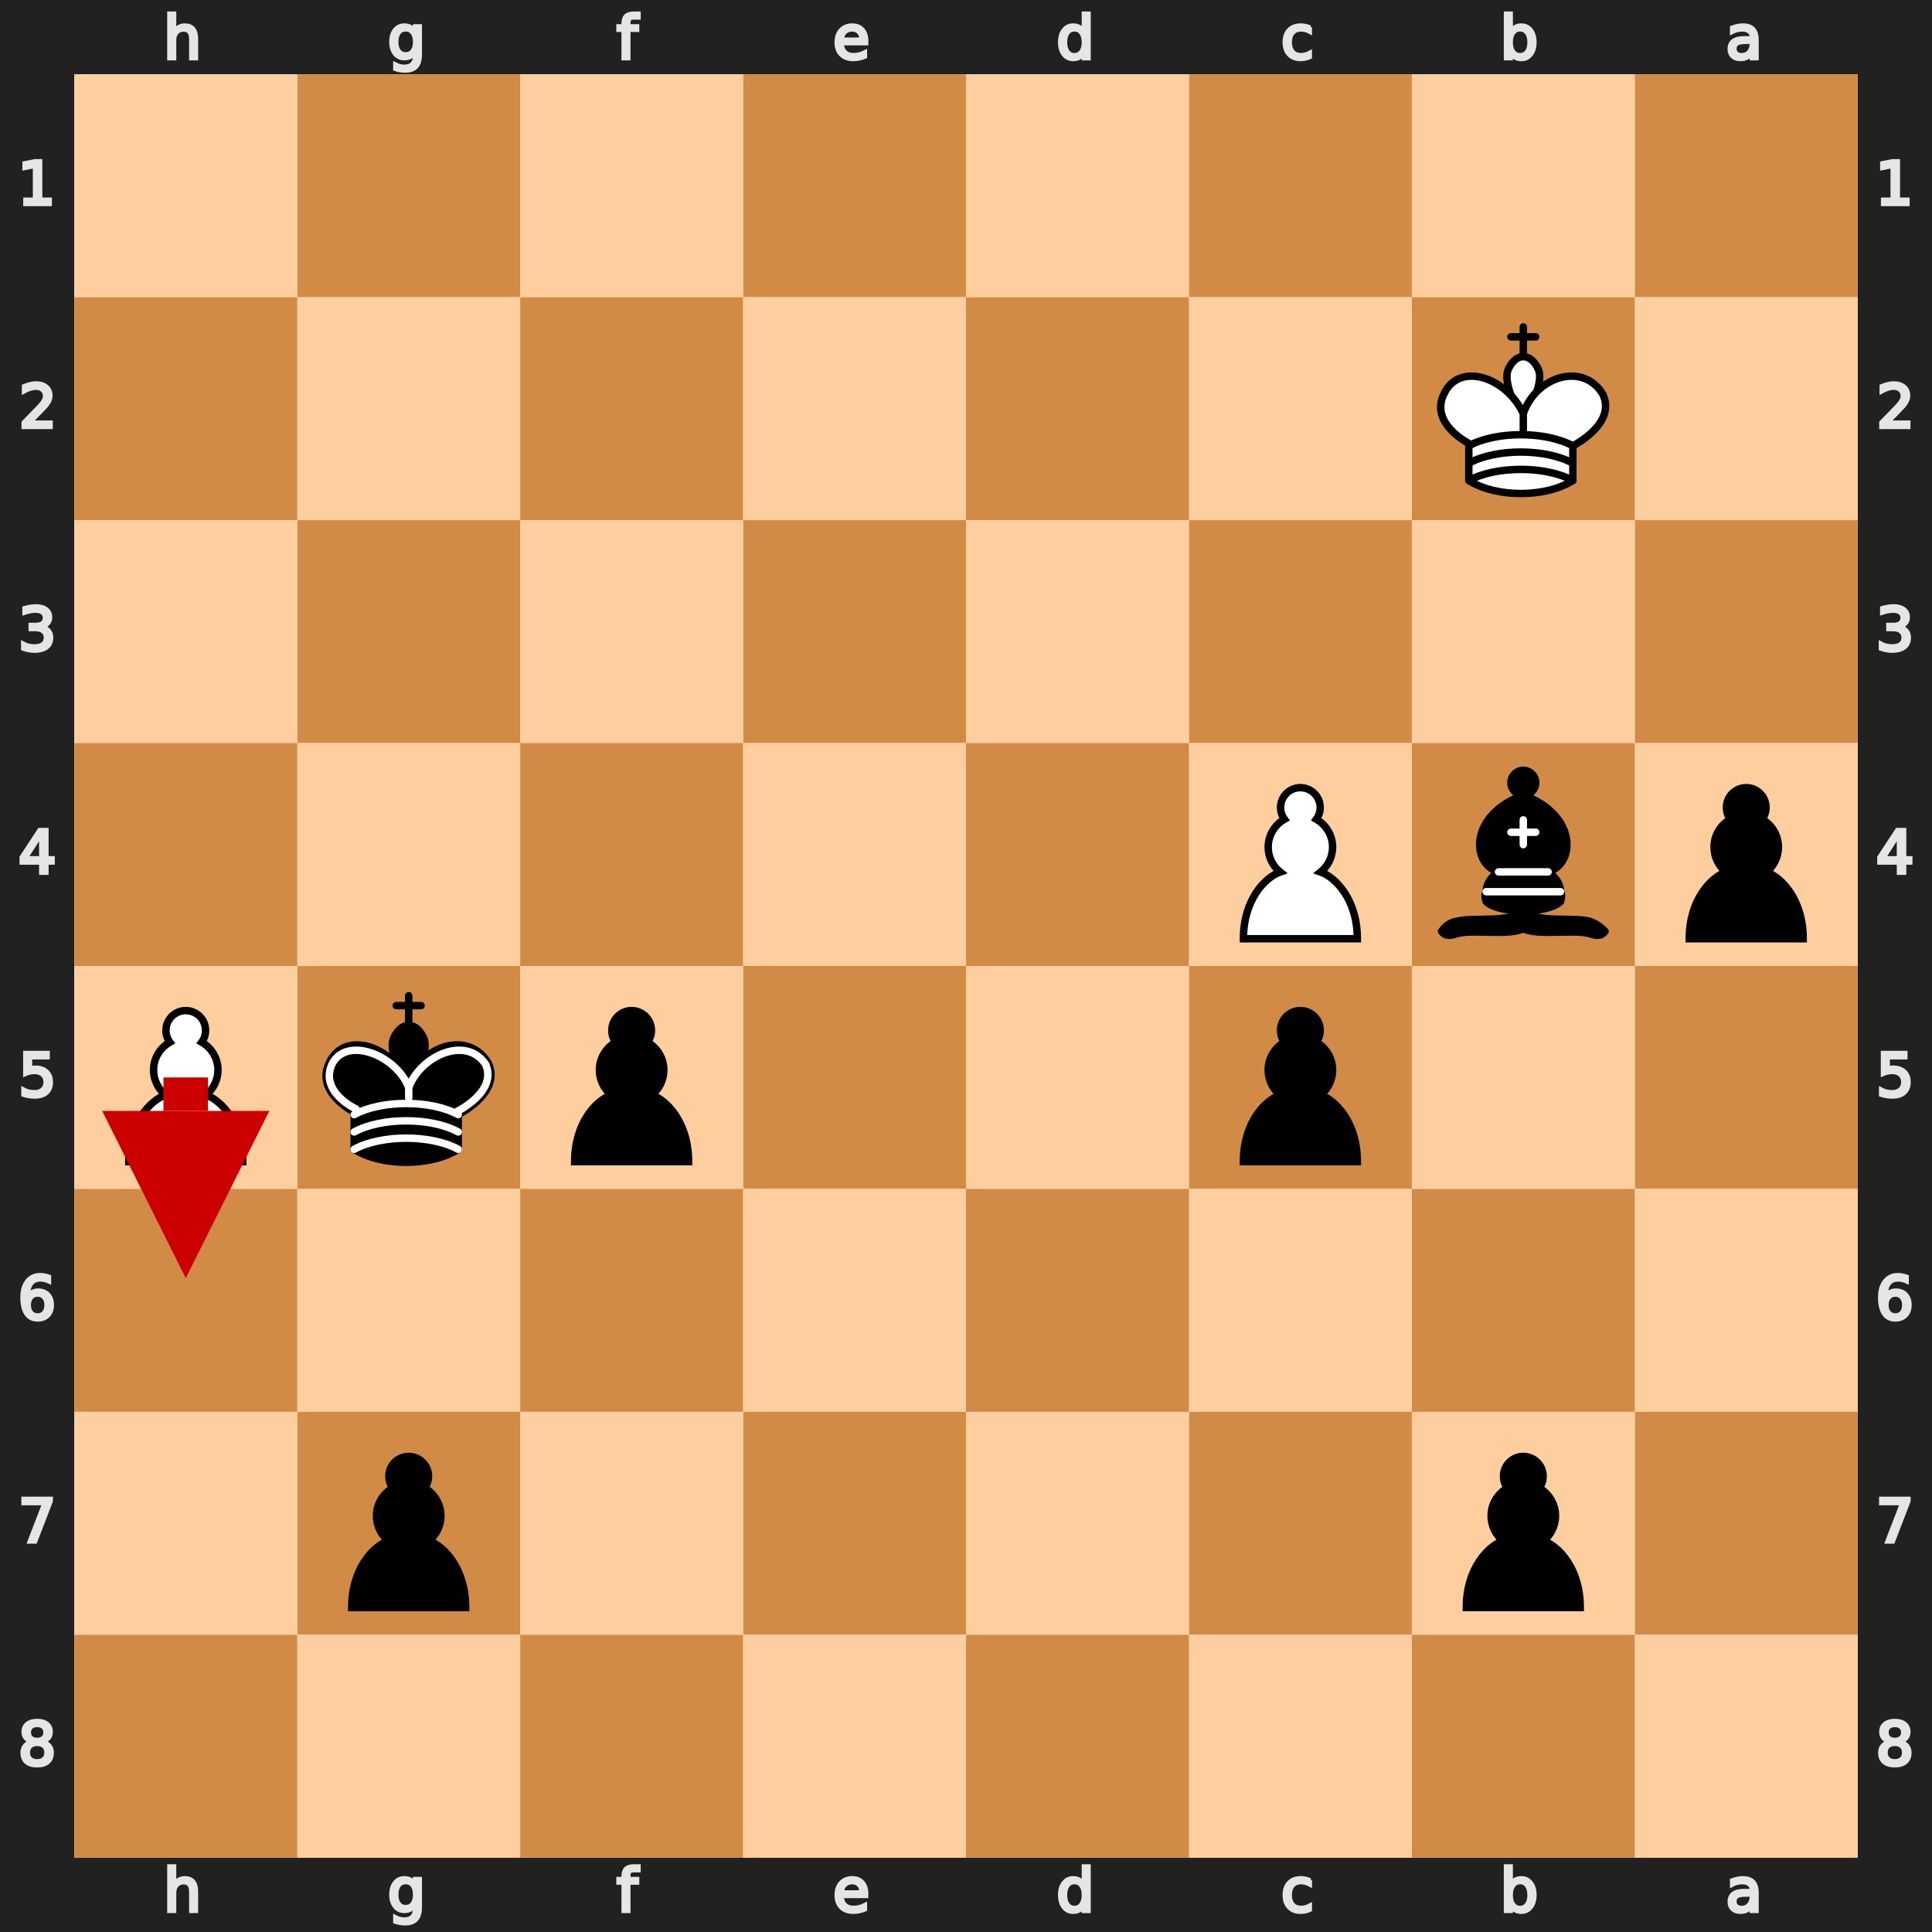
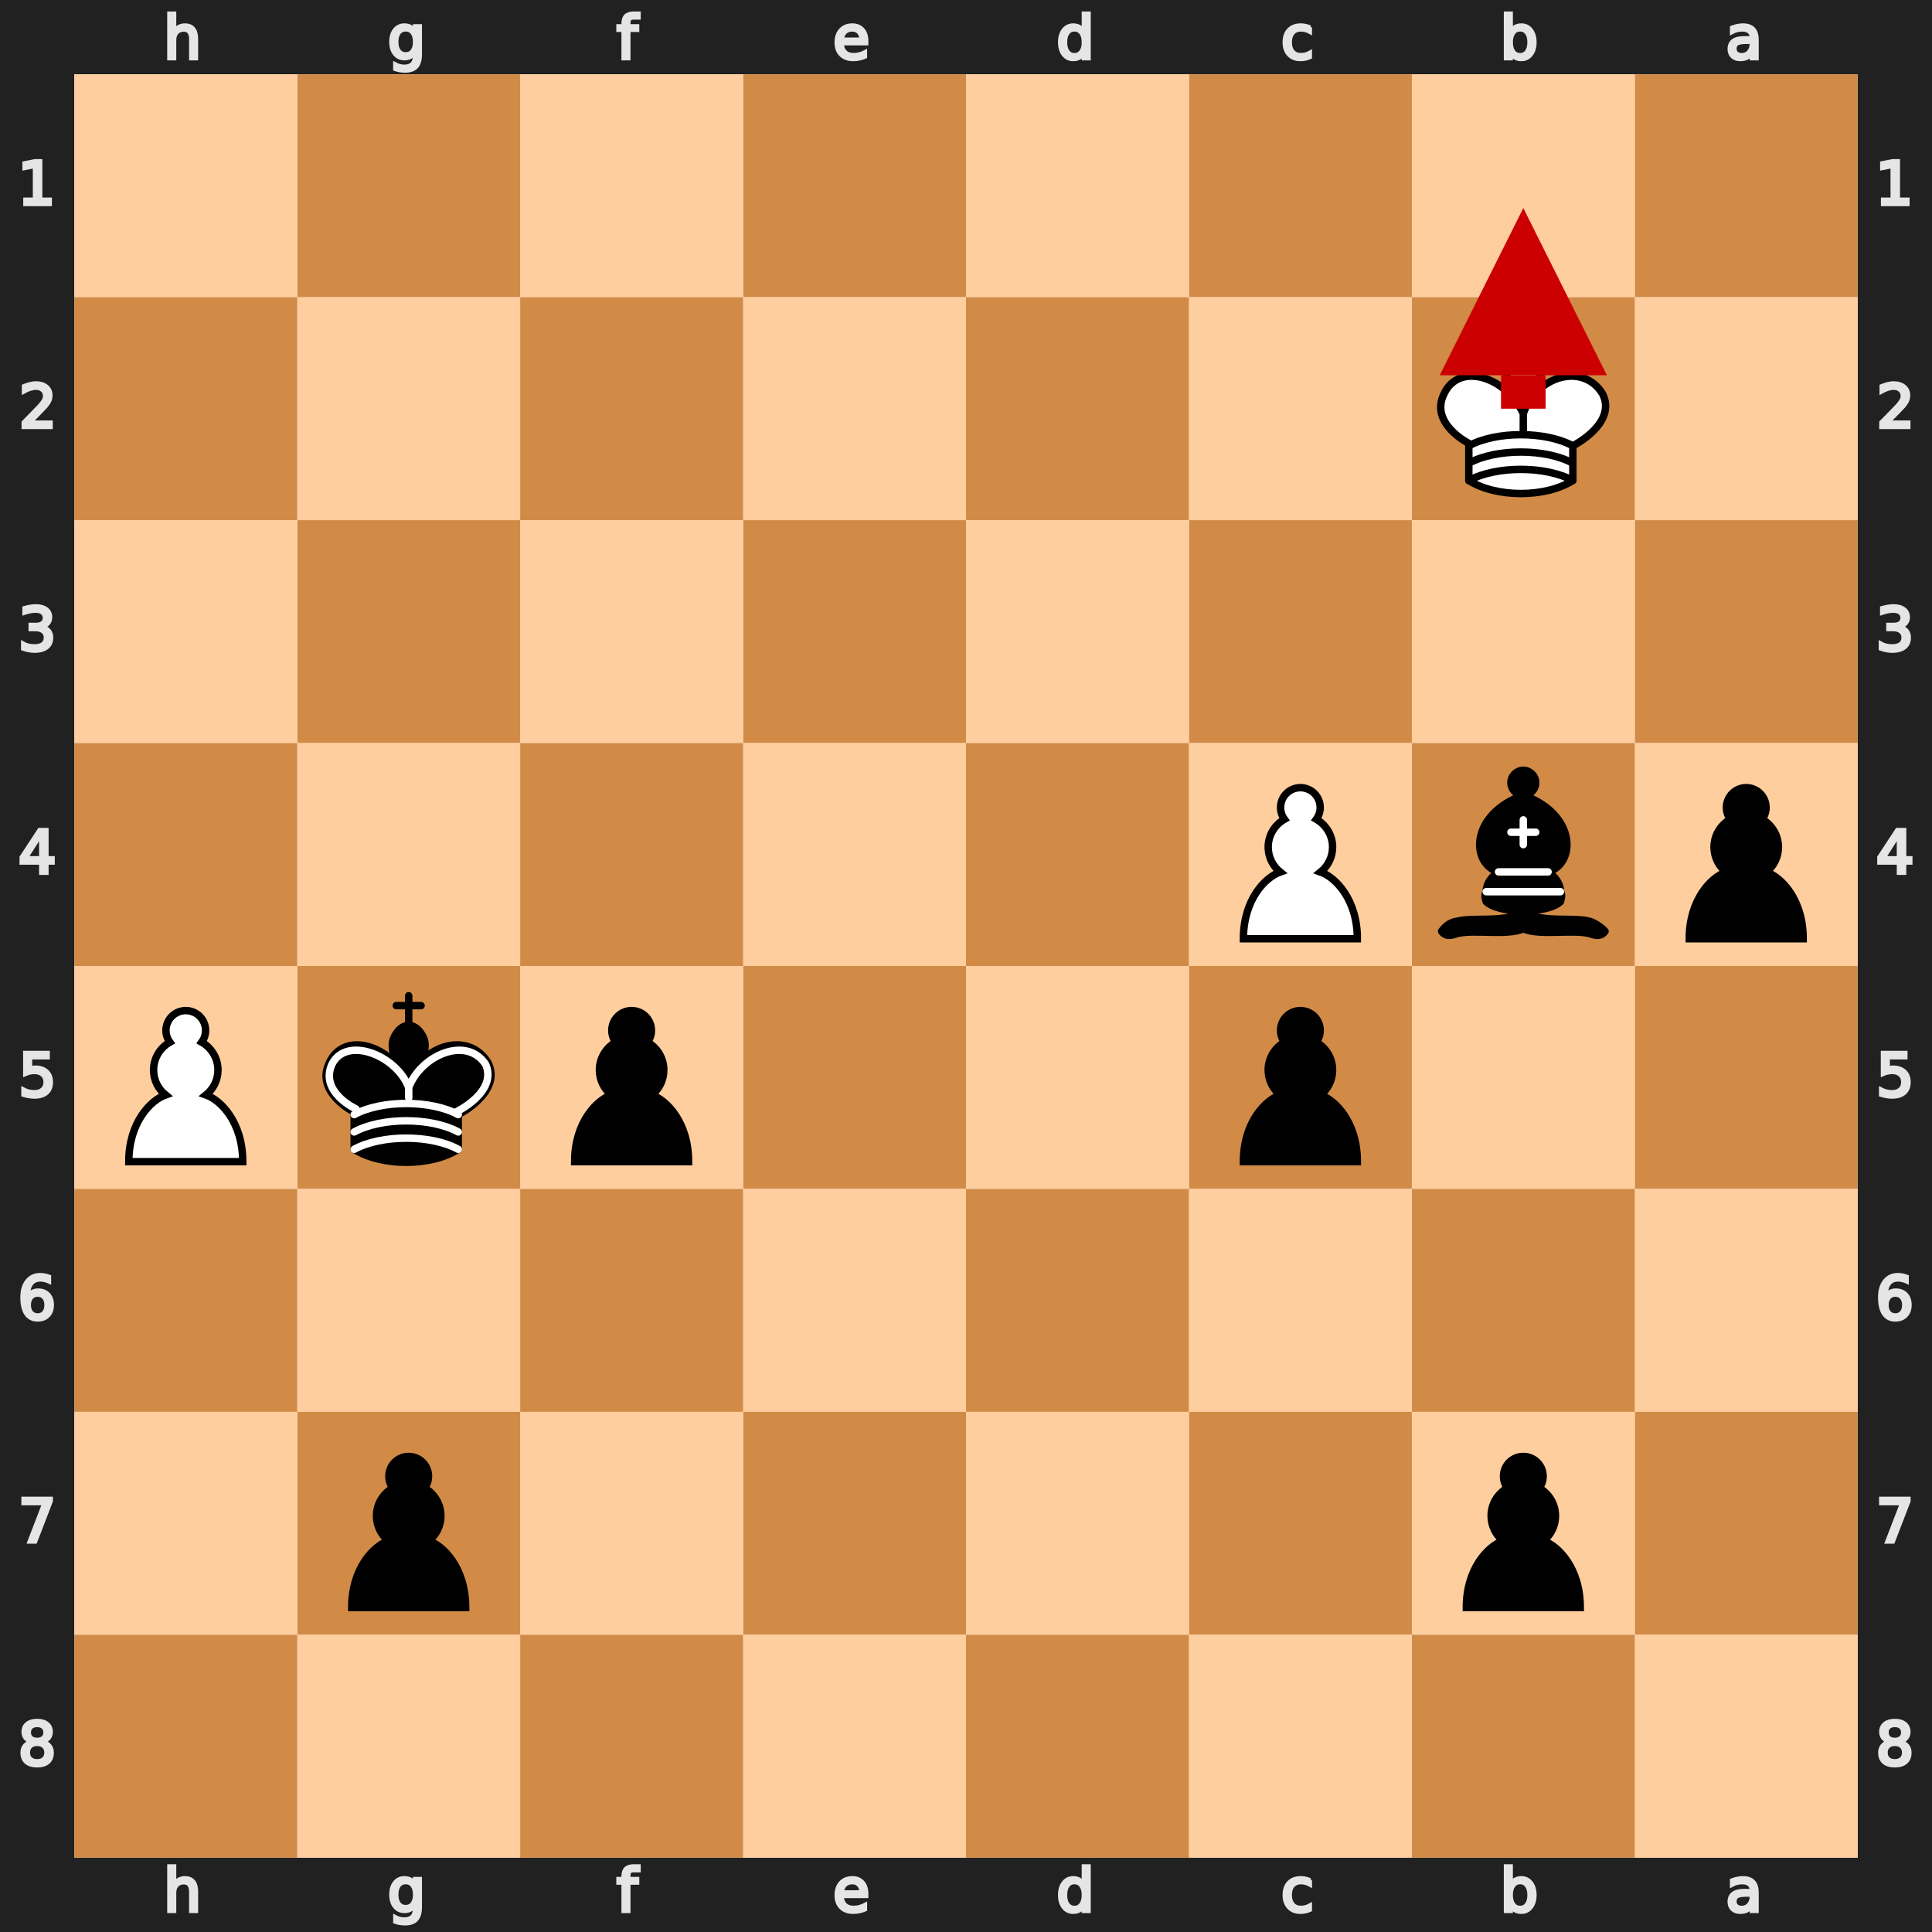
<svg xmlns="http://www.w3.org/2000/svg" xmlns:xlink="http://www.w3.org/1999/xlink" viewBox="0 0 390 390" width="520" height="520">
  <defs>
    <g id="white-pawn" class="white pawn">
      <path d="M22.5 9c-2.21 0-4 1.79-4 4 0 .89.29 1.71.78 2.38C17.33 16.5 16 18.59 16 21c0 2.03.94 3.84 2.41 5.03-3 1.06-7.41 5.55-7.41 13.47h23c0-7.92-4.41-12.41-7.41-13.47 1.47-1.19 2.41-3 2.41-5.03 0-2.41-1.33-4.5-3.28-5.62.49-.67.78-1.49.78-2.38 0-2.21-1.79-4-4-4z" fill="#fff" stroke="#000" stroke-width="1.5" stroke-linecap="round" />
    </g>
    <g id="white-king" class="white king" fill="none" fill-rule="evenodd" stroke="#000" stroke-width="1.5" stroke-linecap="round" stroke-linejoin="round">
      <path d="M22.5 11.63V6M20 8h5" stroke-linejoin="miter" />
      <path d="M22.5 25s4.5-7.5 3-10.5c0 0-1-2.5-3-2.5s-3 2.5-3 2.5c-1.5 3 3 10.5 3 10.5" fill="#fff" stroke-linecap="butt" stroke-linejoin="miter" />
      <path d="M11.5 37c5.5 3.5 15.5 3.5 21 0v-7s9-4.5 6-10.5c-4-6.5-13.5-3.5-16 4V27v-3.5c-3.5-7.5-13-10.5-16-4-3 6 5 10 5 10V37z" fill="#fff" />
      <path d="M11.5 30c5.5-3 15.5-3 21 0m-21 3.5c5.5-3 15.5-3 21 0m-21 3.5c5.5-3 15.5-3 21 0" />
    </g>
    <g id="black-pawn" class="black pawn">
      <path d="M22.5 9c-2.21 0-4 1.79-4 4 0 .89.29 1.71.78 2.38C17.33 16.5 16 18.59 16 21c0 2.03.94 3.84 2.41 5.03-3 1.06-7.41 5.55-7.41 13.47h23c0-7.92-4.41-12.41-7.41-13.47 1.47-1.19 2.41-3 2.41-5.03 0-2.41-1.33-4.5-3.28-5.62.49-.67.78-1.49.78-2.38 0-2.21-1.79-4-4-4z" fill="#000" stroke="#000" stroke-width="1.5" stroke-linecap="round" />
    </g>
    <g id="black-bishop" class="black bishop" fill="none" fill-rule="evenodd" stroke="#000" stroke-width="1.5" stroke-linecap="round" stroke-linejoin="round">
      <path d="M9 36c3.39-.97 10.11.43 13.5-2 3.39 2.43 10.11 1.03 13.5 2 0 0 1.65.54 3 2-.68.97-1.65.99-3 .5-3.39-.97-10.11.46-13.5-1-3.39 1.46-10.11.03-13.5 1-1.354.49-2.323.47-3-.5 1.354-1.94 3-2 3-2zm6-4c2.5 2.5 12.5 2.5 15 0 .5-1.5 0-2 0-2 0-2.5-2.5-4-2.5-4 5.5-1.5 6-11.5-5-15.5-11 4-10.5 14-5 15.5 0 0-2.5 1.5-2.5 4 0 0-.5.5 0 2zM25 8a2.5 2.5 0 1 1-5 0 2.5 2.5 0 1 1 5 0z" fill="#000" stroke-linecap="butt" />
      <path d="M17.5 26h10M15 30h15m-7.5-14.5v5M20 18h5" stroke="#fff" stroke-linejoin="miter" />
    </g>
    <g id="black-king" class="black king" fill="none" fill-rule="evenodd" stroke="#000" stroke-width="1.5" stroke-linecap="round" stroke-linejoin="round">
      <path d="M22.5 11.63V6" stroke-linejoin="miter" />
      <path d="M22.5 25s4.5-7.5 3-10.5c0 0-1-2.5-3-2.5s-3 2.5-3 2.5c-1.5 3 3 10.5 3 10.5" fill="#000" stroke-linecap="butt" stroke-linejoin="miter" />
      <path d="M11.5 37c5.5 3.5 15.5 3.5 21 0v-7s9-4.5 6-10.5c-4-6.5-13.5-3.5-16 4V27v-3.5c-3.5-7.5-13-10.5-16-4-3 6 5 10 5 10V37z" fill="#000" />
      <path d="M20 8h5" stroke-linejoin="miter" />
      <path d="M32 29.5s8.5-4 6.03-9.65C34.15 14 25 18 22.5 24.5l.01 2.1-.01-2.1C20 18 9.906 14 6.997 19.85c-2.497 5.65 4.853 9 4.853 9M11.5 30c5.5-3 15.5-3 21 0m-21 3.5c5.5-3 15.5-3 21 0m-21 3.5c5.5-3 15.5-3 21 0" stroke="#fff" />
    </g>
  </defs>
  <rect x="7.5" y="7.5" width="375" height="375" fill="none" stroke="#212121" stroke-width="15" />
  <g transform="translate(335, 1) scale(0.75, 0.75)" fill="#e5e5e5" stroke="#e5e5e5">
    <path d="M23.328 10.016q-1.742 0-2.414.398-.672.398-.672 1.36 0 .765.5 1.218.508.445 1.375.445 1.196 0 1.914-.843.727-.852.727-2.258v-.32zm2.867-.594v4.992h-1.437v-1.328q-.492.797-1.227 1.18-.734.375-1.797.375-1.343 0-2.14-.75-.79-.758-.79-2.024 0-1.476.985-2.226.992-.75 2.953-.75h2.016V8.75q0-.992-.656-1.531-.649-.547-1.829-.547-.75 0-1.46.18-.711.18-1.368.539V6.062q.79-.304 1.532-.453.742-.156 1.445-.156 1.898 0 2.836.984.937.985.937 2.985z" />
  </g>
  <g transform="translate(335, 375) scale(0.75, 0.75)" fill="#e5e5e5" stroke="#e5e5e5">
    <path d="M23.328 10.016q-1.742 0-2.414.398-.672.398-.672 1.36 0 .765.5 1.218.508.445 1.375.445 1.196 0 1.914-.843.727-.852.727-2.258v-.32zm2.867-.594v4.992h-1.437v-1.328q-.492.797-1.227 1.18-.734.375-1.797.375-1.343 0-2.14-.75-.79-.758-.79-2.024 0-1.476.985-2.226.992-.75 2.953-.75h2.016V8.75q0-.992-.656-1.531-.649-.547-1.829-.547-.75 0-1.46.18-.711.18-1.368.539V6.062q.79-.304 1.532-.453.742-.156 1.445-.156 1.898 0 2.836.984.937.985.937 2.985z" />
  </g>
  <g transform="translate(290, 1) scale(0.75, 0.75)" fill="#e5e5e5" stroke="#e5e5e5">
    <path d="M24.922 10.047q0-1.586-.656-2.485-.649-.906-1.79-.906-1.14 0-1.796.906-.649.899-.649 2.485 0 1.586.649 2.492.656.898 1.797.898 1.14 0 1.789-.898.656-.906.656-2.492zm-4.89-3.055q.452-.781 1.14-1.156.695-.383 1.656-.383 1.594 0 2.586 1.266 1 1.265 1 3.328 0 2.062-1 3.328-.992 1.266-2.586 1.266-.96 0-1.656-.375-.688-.383-1.14-1.164v1.312h-1.446V2.258h1.445z" />
  </g>
  <g transform="translate(290, 375) scale(0.75, 0.75)" fill="#e5e5e5" stroke="#e5e5e5">
    <path d="M24.922 10.047q0-1.586-.656-2.485-.649-.906-1.79-.906-1.14 0-1.796.906-.649.899-.649 2.485 0 1.586.649 2.492.656.898 1.797.898 1.14 0 1.789-.898.656-.906.656-2.492zm-4.89-3.055q.452-.781 1.14-1.156.695-.383 1.656-.383 1.594 0 2.586 1.266 1 1.265 1 3.328 0 2.062-1 3.328-.992 1.266-2.586 1.266-.96 0-1.656-.375-.688-.383-1.14-1.164v1.312h-1.446V2.258h1.445z" />
  </g>
  <g transform="translate(245, 1) scale(0.75, 0.75)" fill="#e5e5e5" stroke="#e5e5e5">
    <path d="M25.96 6v1.344q-.608-.336-1.226-.5-.609-.172-1.234-.172-1.398 0-2.172.89-.773.883-.773 2.485 0 1.601.773 2.492.774.883 2.172.883.625 0 1.234-.164.618-.172 1.227-.508v1.328q-.602.281-1.25.422-.64.14-1.367.14-1.977 0-3.14-1.242-1.165-1.242-1.165-3.351 0-2.14 1.172-3.367 1.18-1.227 3.227-1.227.664 0 1.296.14.633.134 1.227.407z" />
  </g>
  <g transform="translate(245, 375) scale(0.75, 0.75)" fill="#e5e5e5" stroke="#e5e5e5">
    <path d="M25.96 6v1.344q-.608-.336-1.226-.5-.609-.172-1.234-.172-1.398 0-2.172.89-.773.883-.773 2.485 0 1.601.773 2.492.774.883 2.172.883.625 0 1.234-.164.618-.172 1.227-.508v1.328q-.602.281-1.25.422-.64.14-1.367.14-1.977 0-3.14-1.242-1.165-1.242-1.165-3.351 0-2.14 1.172-3.367 1.18-1.227 3.227-1.227.664 0 1.296.14.633.134 1.227.407z" />
  </g>
  <g transform="translate(200, 1) scale(0.75, 0.75)" fill="#e5e5e5" stroke="#e5e5e5">
    <path d="M24.973 6.992V2.258h1.437v12.156h-1.437v-1.312q-.453.78-1.149 1.164-.687.375-1.656.375-1.586 0-2.586-1.266-.992-1.266-.992-3.328 0-2.063.992-3.328 1-1.266 2.586-1.266.969 0 1.656.383.696.375 1.149 1.156zm-4.899 3.055q0 1.586.649 2.492.656.898 1.797.898 1.14 0 1.796-.898.657-.906.657-2.492 0-1.586-.657-2.485-.656-.906-1.796-.906-1.141 0-1.797.906-.649.899-.649 2.485z" />
  </g>
  <g transform="translate(200, 375) scale(0.75, 0.75)" fill="#e5e5e5" stroke="#e5e5e5">
    <path d="M24.973 6.992V2.258h1.437v12.156h-1.437v-1.312q-.453.78-1.149 1.164-.687.375-1.656.375-1.586 0-2.586-1.266-.992-1.266-.992-3.328 0-2.063.992-3.328 1-1.266 2.586-1.266.969 0 1.656.383.696.375 1.149 1.156zm-4.899 3.055q0 1.586.649 2.492.656.898 1.797.898 1.14 0 1.796-.898.657-.906.657-2.492 0-1.586-.657-2.485-.656-.906-1.796-.906-1.141 0-1.797.906-.649.899-.649 2.485z" />
  </g>
  <g transform="translate(155, 1) scale(0.75, 0.75)" fill="#e5e5e5" stroke="#e5e5e5">
    <path d="M26.555 9.68v.703h-6.61q.094 1.484.89 2.265.806.774 2.235.774.828 0 1.602-.203.781-.203 1.547-.61v1.36q-.774.328-1.586.5-.813.172-1.649.172-2.093 0-3.32-1.22-1.219-1.218-1.219-3.296 0-2.148 1.157-3.406 1.164-1.266 3.132-1.266 1.766 0 2.79 1.14 1.03 1.134 1.03 3.087zm-1.438-.422q-.015-1.18-.664-1.883-.64-.703-1.703-.703-1.203 0-1.93.68-.718.68-.828 1.914z" />
  </g>
  <g transform="translate(155, 375) scale(0.75, 0.75)" fill="#e5e5e5" stroke="#e5e5e5">
    <path d="M26.555 9.68v.703h-6.61q.094 1.484.89 2.265.806.774 2.235.774.828 0 1.602-.203.781-.203 1.547-.61v1.36q-.774.328-1.586.5-.813.172-1.649.172-2.093 0-3.32-1.22-1.219-1.218-1.219-3.296 0-2.148 1.157-3.406 1.164-1.266 3.132-1.266 1.766 0 2.79 1.14 1.03 1.134 1.03 3.087zm-1.438-.422q-.015-1.18-.664-1.883-.64-.703-1.703-.703-1.203 0-1.93.68-.718.68-.828 1.914z" />
  </g>
  <g transform="translate(110, 1) scale(0.75, 0.75)" fill="#e5e5e5" stroke="#e5e5e5">
    <path d="M25.285 2.258v1.195H23.91q-.773 0-1.078.313-.297.312-.297 1.125v.773h2.367v1.117h-2.367v7.633H21.09V6.781h-1.375V5.664h1.375v-.61q0-1.46.68-2.124.68-.672 2.156-.672z" />
  </g>
  <g transform="translate(110, 375) scale(0.75, 0.75)" fill="#e5e5e5" stroke="#e5e5e5">
    <path d="M25.285 2.258v1.195H23.91q-.773 0-1.078.313-.297.312-.297 1.125v.773h2.367v1.117h-2.367v7.633H21.09V6.781h-1.375V5.664h1.375v-.61q0-1.46.68-2.124.68-.672 2.156-.672z" />
  </g>
  <g transform="translate(65, 1) scale(0.75, 0.75)" fill="#e5e5e5" stroke="#e5e5e5">
    <path d="M24.973 9.937q0-1.562-.649-2.421-.64-.86-1.804-.86-1.157 0-1.805.86-.64.859-.64 2.421 0 1.555.64 2.415.648.859 1.805.859 1.164 0 1.804-.86.649-.859.649-2.414zm1.437 3.391q0 2.234-.992 3.32-.992 1.094-3.04 1.094-.757 0-1.429-.117-.672-.11-1.304-.344v-1.398q.632.344 1.25.508.617.164 1.257.164 1.414 0 2.118-.743.703-.734.703-2.226v-.711q-.446.773-1.141 1.156-.695.383-1.664.383-1.61 0-2.594-1.227-.984-1.226-.984-3.25 0-2.03.984-3.257.985-1.227 2.594-1.227.969 0 1.664.383t1.14 1.156V5.664h1.438z" />
  </g>
  <g transform="translate(65, 375) scale(0.75, 0.75)" fill="#e5e5e5" stroke="#e5e5e5">
    <path d="M24.973 9.937q0-1.562-.649-2.421-.64-.86-1.804-.86-1.157 0-1.805.86-.64.859-.64 2.421 0 1.555.64 2.415.648.859 1.805.859 1.164 0 1.804-.86.649-.859.649-2.414zm1.437 3.391q0 2.234-.992 3.32-.992 1.094-3.04 1.094-.757 0-1.429-.117-.672-.11-1.304-.344v-1.398q.632.344 1.25.508.617.164 1.257.164 1.414 0 2.118-.743.703-.734.703-2.226v-.711q-.446.773-1.141 1.156-.695.383-1.664.383-1.61 0-2.594-1.227-.984-1.226-.984-3.25 0-2.03.984-3.257.985-1.227 2.594-1.227.969 0 1.664.383t1.14 1.156V5.664h1.438z" />
  </g>
  <g transform="translate(20, 1) scale(0.75, 0.75)" fill="#e5e5e5" stroke="#e5e5e5">
    <path d="M26.164 9.133v5.281h-1.437V9.18q0-1.243-.485-1.86-.484-.617-1.453-.617-1.164 0-1.836.742-.672.742-.672 2.024v4.945h-1.445V2.258h1.445v4.765q.516-.789 1.211-1.18.703-.39 1.617-.39 1.508 0 2.282.938.773.93.773 2.742z" />
  </g>
  <g transform="translate(20, 375) scale(0.75, 0.75)" fill="#e5e5e5" stroke="#e5e5e5">
    <path d="M26.164 9.133v5.281h-1.437V9.18q0-1.243-.485-1.86-.484-.617-1.453-.617-1.164 0-1.836.742-.672.742-.672 2.024v4.945h-1.445V2.258h1.445v4.765q.516-.789 1.211-1.18.703-.39 1.617-.39 1.508 0 2.282.938.773.93.773 2.742z" />
  </g>
  <g transform="translate(0, 20) scale(0.75, 0.75)" fill="#e5e5e5" stroke="#e5e5e5">
    <path d="M6.754 26.996h2.578v-8.898l-2.805.562v-1.437l2.79-.563h1.578v10.336h2.578v1.328h-6.72z" />
  </g>
  <g transform="translate(375, 20) scale(0.75, 0.75)" fill="#e5e5e5" stroke="#e5e5e5">
    <path d="M6.754 26.996h2.578v-8.898l-2.805.562v-1.437l2.79-.563h1.578v10.336h2.578v1.328h-6.72z" />
  </g>
  <g transform="translate(0, 65) scale(0.75, 0.75)" fill="#e5e5e5" stroke="#e5e5e5">
    <path d="M8.195 26.996h5.508v1.328H6.297v-1.328q.898-.93 2.445-2.492 1.555-1.57 1.953-2.024.758-.851 1.055-1.437.305-.594.305-1.164 0-.93-.657-1.516-.648-.586-1.695-.586-.742 0-1.57.258-.82.258-1.758.781v-1.593q.953-.383 1.781-.578.828-.196 1.516-.196 1.812 0 2.89.906 1.079.907 1.079 2.422 0 .72-.274 1.368-.265.64-.976 1.515-.196.227-1.243 1.313-1.046 1.078-2.953 3.023z" />
  </g>
  <g transform="translate(375, 65) scale(0.75, 0.75)" fill="#e5e5e5" stroke="#e5e5e5">
    <path d="M8.195 26.996h5.508v1.328H6.297v-1.328q.898-.93 2.445-2.492 1.555-1.57 1.953-2.024.758-.851 1.055-1.437.305-.594.305-1.164 0-.93-.657-1.516-.648-.586-1.695-.586-.742 0-1.57.258-.82.258-1.758.781v-1.593q.953-.383 1.781-.578.828-.196 1.516-.196 1.812 0 2.89.906 1.079.907 1.079 2.422 0 .72-.274 1.368-.265.64-.976 1.515-.196.227-1.243 1.313-1.046 1.078-2.953 3.023z" />
  </g>
  <g transform="translate(0, 110) scale(0.75, 0.75)" fill="#e5e5e5" stroke="#e5e5e5">
    <path d="M11.434 22.035q1.132.242 1.765 1.008.64.766.64 1.89 0 1.727-1.187 2.672-1.187.946-3.375.946-.734 0-1.515-.149-.774-.14-1.602-.43V26.45q.656.383 1.438.578.78.196 1.632.196 1.485 0 2.258-.586.782-.586.782-1.703 0-1.032-.727-1.61-.719-.586-2.008-.586h-1.36v-1.297h1.423q1.164 0 1.78-.46.618-.47.618-1.344 0-.899-.64-1.375-.633-.485-1.82-.485-.65 0-1.391.141-.743.14-1.633.437V16.95q.898-.25 1.68-.375.788-.125 1.484-.125 1.797 0 2.844.82 1.046.813 1.046 2.204 0 .968-.554 1.64-.555.664-1.578.922z" />
  </g>
  <g transform="translate(375, 110) scale(0.75, 0.75)" fill="#e5e5e5" stroke="#e5e5e5">
    <path d="M11.434 22.035q1.132.242 1.765 1.008.64.766.64 1.89 0 1.727-1.187 2.672-1.187.946-3.375.946-.734 0-1.515-.149-.774-.14-1.602-.43V26.45q.656.383 1.438.578.78.196 1.632.196 1.485 0 2.258-.586.782-.586.782-1.703 0-1.032-.727-1.61-.719-.586-2.008-.586h-1.36v-1.297h1.423q1.164 0 1.78-.46.618-.47.618-1.344 0-.899-.64-1.375-.633-.485-1.82-.485-.65 0-1.391.141-.743.14-1.633.437V16.95q.898-.25 1.68-.375.788-.125 1.484-.125 1.797 0 2.844.82 1.046.813 1.046 2.204 0 .968-.554 1.64-.555.664-1.578.922z" />
  </g>
  <g transform="translate(0, 155) scale(0.75, 0.75)" fill="#e5e5e5" stroke="#e5e5e5">
    <path d="M11.016 18.035L7.03 24.262h3.985zm-.414-1.375h1.984v7.602h1.664v1.312h-1.664v2.75h-1.57v-2.75H5.75v-1.523z" />
  </g>
  <g transform="translate(375, 155) scale(0.75, 0.75)" fill="#e5e5e5" stroke="#e5e5e5">
    <path d="M11.016 18.035L7.03 24.262h3.985zm-.414-1.375h1.984v7.602h1.664v1.312h-1.664v2.75h-1.57v-2.75H5.75v-1.523z" />
  </g>
  <g transform="translate(0, 200) scale(0.75, 0.75)" fill="#e5e5e5" stroke="#e5e5e5">
    <path d="M6.719 16.66h6.195v1.328h-4.75v2.86q.344-.118.688-.172.343-.063.687-.063 1.953 0 3.094 1.07 1.14 1.07 1.14 2.899 0 1.883-1.171 2.93-1.172 1.039-3.305 1.039-.735 0-1.5-.125-.758-.125-1.57-.375v-1.586q.703.383 1.453.57.75.188 1.586.188 1.351 0 2.14-.711.79-.711.79-1.93 0-1.219-.79-1.93-.789-.71-2.14-.71-.633 0-1.266.14-.625.14-1.281.438z" />
  </g>
  <g transform="translate(375, 200) scale(0.75, 0.75)" fill="#e5e5e5" stroke="#e5e5e5">
    <path d="M6.719 16.66h6.195v1.328h-4.75v2.86q.344-.118.688-.172.343-.063.687-.063 1.953 0 3.094 1.07 1.14 1.07 1.14 2.899 0 1.883-1.171 2.93-1.172 1.039-3.305 1.039-.735 0-1.5-.125-.758-.125-1.57-.375v-1.586q.703.383 1.453.57.75.188 1.586.188 1.351 0 2.14-.711.79-.711.79-1.93 0-1.219-.79-1.93-.789-.71-2.14-.71-.633 0-1.266.14-.625.14-1.281.438z" />
  </g>
  <g transform="translate(0, 245) scale(0.75, 0.75)" fill="#e5e5e5" stroke="#e5e5e5">
    <path d="M10.137 21.863q-1.063 0-1.688.727-.617.726-.617 1.992 0 1.258.617 1.992.625.727 1.688.727 1.062 0 1.68-.727.624-.734.624-1.992 0-1.266-.625-1.992-.617-.727-1.68-.727zm3.133-4.945v1.437q-.594-.28-1.204-.43-.601-.148-1.195-.148-1.562 0-2.39 1.055-.82 1.055-.938 3.188.46-.68 1.156-1.04.696-.367 1.531-.367 1.758 0 2.774 1.07 1.023 1.063 1.023 2.899 0 1.797-1.062 2.883-1.063 1.086-2.828 1.086-2.024 0-3.094-1.547-1.07-1.555-1.07-4.5 0-2.766 1.312-4.406 1.313-1.649 3.524-1.649.593 0 1.195.117.61.118 1.266.352z" />
  </g>
  <g transform="translate(375, 245) scale(0.75, 0.75)" fill="#e5e5e5" stroke="#e5e5e5">
    <path d="M10.137 21.863q-1.063 0-1.688.727-.617.726-.617 1.992 0 1.258.617 1.992.625.727 1.688.727 1.062 0 1.68-.727.624-.734.624-1.992 0-1.266-.625-1.992-.617-.727-1.68-.727zm3.133-4.945v1.437q-.594-.28-1.204-.43-.601-.148-1.195-.148-1.562 0-2.39 1.055-.82 1.055-.938 3.188.46-.68 1.156-1.04.696-.367 1.531-.367 1.758 0 2.774 1.07 1.023 1.063 1.023 2.899 0 1.797-1.062 2.883-1.063 1.086-2.828 1.086-2.024 0-3.094-1.547-1.07-1.555-1.07-4.5 0-2.766 1.312-4.406 1.313-1.649 3.524-1.649.593 0 1.195.117.61.118 1.266.352z" />
  </g>
  <g transform="translate(0, 290) scale(0.75, 0.75)" fill="#e5e5e5" stroke="#e5e5e5">
    <path d="M6.25 16.66h7.5v.672L9.516 28.324H7.867l3.985-10.336H6.25z" />
  </g>
  <g transform="translate(375, 290) scale(0.75, 0.75)" fill="#e5e5e5" stroke="#e5e5e5">
    <path d="M6.25 16.66h7.5v.672L9.516 28.324H7.867l3.985-10.336H6.25z" />
  </g>
  <g transform="translate(0, 335) scale(0.75, 0.75)" fill="#e5e5e5" stroke="#e5e5e5">
    <path d="M10 22.785q-1.125 0-1.773.602-.641.601-.641 1.656t.64 1.656q.649.602 1.774.602t1.773-.602q.649-.61.649-1.656 0-1.055-.649-1.656-.64-.602-1.773-.602zm-1.578-.672q-1.016-.25-1.586-.945-.563-.695-.563-1.695 0-1.399.993-2.211 1-.813 2.734-.813 1.742 0 2.734.813.993.812.993 2.21 0 1-.57 1.696-.563.695-1.571.945 1.14.266 1.773 1.04.641.773.641 1.89 0 1.695-1.04 2.602-1.03.906-2.96.906t-2.969-.906Q6 26.738 6 25.043q0-1.117.64-1.89.641-.774 1.782-1.04zm-.578-2.492q0 .906.562 1.414.57.508 1.594.508 1.016 0 1.586-.508.578-.508.578-1.414 0-.906-.578-1.414-.57-.508-1.586-.508-1.023 0-1.594.508-.562.508-.562 1.414z" />
  </g>
  <g transform="translate(375, 335) scale(0.75, 0.75)" fill="#e5e5e5" stroke="#e5e5e5">
    <path d="M10 22.785q-1.125 0-1.773.602-.641.601-.641 1.656t.64 1.656q.649.602 1.774.602t1.773-.602q.649-.61.649-1.656 0-1.055-.649-1.656-.64-.602-1.773-.602zm-1.578-.672q-1.016-.25-1.586-.945-.563-.695-.563-1.695 0-1.399.993-2.211 1-.813 2.734-.813 1.742 0 2.734.813.993.812.993 2.21 0 1-.57 1.696-.563.695-1.571.945 1.14.266 1.773 1.04.641.773.641 1.89 0 1.695-1.04 2.602-1.03.906-2.96.906t-2.969-.906Q6 26.738 6 25.043q0-1.117.64-1.89.641-.774 1.782-1.04zm-.578-2.492q0 .906.562 1.414.57.508 1.594.508 1.016 0 1.586-.508.578-.508.578-1.414 0-.906-.578-1.414-.57-.508-1.586-.508-1.023 0-1.594.508-.562.508-.562 1.414z" />
  </g>
  <rect x="330" y="15" width="45" height="45" class="square dark a1" stroke="none" fill="#d18b47" />
  <rect x="285" y="15" width="45" height="45" class="square light b1" stroke="none" fill="#ffce9e" />
  <rect x="240" y="15" width="45" height="45" class="square dark c1" stroke="none" fill="#d18b47" />
  <rect x="195" y="15" width="45" height="45" class="square light d1" stroke="none" fill="#ffce9e" />
  <rect x="150" y="15" width="45" height="45" class="square dark e1" stroke="none" fill="#d18b47" />
  <rect x="105" y="15" width="45" height="45" class="square light f1" stroke="none" fill="#ffce9e" />
  <rect x="60" y="15" width="45" height="45" class="square dark g1" stroke="none" fill="#d18b47" />
  <rect x="15" y="15" width="45" height="45" class="square light h1" stroke="none" fill="#ffce9e" />
  <rect x="330" y="60" width="45" height="45" class="square light a2" stroke="none" fill="#ffce9e" />
  <rect x="285" y="60" width="45" height="45" class="square dark b2" stroke="none" fill="#d18b47" />
  <rect x="240" y="60" width="45" height="45" class="square light c2" stroke="none" fill="#ffce9e" />
  <rect x="195" y="60" width="45" height="45" class="square dark d2" stroke="none" fill="#d18b47" />
  <rect x="150" y="60" width="45" height="45" class="square light e2" stroke="none" fill="#ffce9e" />
  <rect x="105" y="60" width="45" height="45" class="square dark f2" stroke="none" fill="#d18b47" />
  <rect x="60" y="60" width="45" height="45" class="square light g2" stroke="none" fill="#ffce9e" />
  <rect x="15" y="60" width="45" height="45" class="square dark h2" stroke="none" fill="#d18b47" />
  <rect x="330" y="105" width="45" height="45" class="square dark a3" stroke="none" fill="#d18b47" />
  <rect x="285" y="105" width="45" height="45" class="square light b3" stroke="none" fill="#ffce9e" />
  <rect x="240" y="105" width="45" height="45" class="square dark c3" stroke="none" fill="#d18b47" />
  <rect x="195" y="105" width="45" height="45" class="square light d3" stroke="none" fill="#ffce9e" />
  <rect x="150" y="105" width="45" height="45" class="square dark e3" stroke="none" fill="#d18b47" />
  <rect x="105" y="105" width="45" height="45" class="square light f3" stroke="none" fill="#ffce9e" />
  <rect x="60" y="105" width="45" height="45" class="square dark g3" stroke="none" fill="#d18b47" />
  <rect x="15" y="105" width="45" height="45" class="square light h3" stroke="none" fill="#ffce9e" />
  <rect x="330" y="150" width="45" height="45" class="square light a4" stroke="none" fill="#ffce9e" />
  <rect x="285" y="150" width="45" height="45" class="square dark b4" stroke="none" fill="#d18b47" />
  <rect x="240" y="150" width="45" height="45" class="square light c4" stroke="none" fill="#ffce9e" />
  <rect x="195" y="150" width="45" height="45" class="square dark d4" stroke="none" fill="#d18b47" />
  <rect x="150" y="150" width="45" height="45" class="square light e4" stroke="none" fill="#ffce9e" />
  <rect x="105" y="150" width="45" height="45" class="square dark f4" stroke="none" fill="#d18b47" />
  <rect x="60" y="150" width="45" height="45" class="square light g4" stroke="none" fill="#ffce9e" />
  <rect x="15" y="150" width="45" height="45" class="square dark h4" stroke="none" fill="#d18b47" />
  <rect x="330" y="195" width="45" height="45" class="square dark a5" stroke="none" fill="#d18b47" />
  <rect x="285" y="195" width="45" height="45" class="square light b5" stroke="none" fill="#ffce9e" />
  <rect x="240" y="195" width="45" height="45" class="square dark c5" stroke="none" fill="#d18b47" />
  <rect x="195" y="195" width="45" height="45" class="square light d5" stroke="none" fill="#ffce9e" />
  <rect x="150" y="195" width="45" height="45" class="square dark e5" stroke="none" fill="#d18b47" />
  <rect x="105" y="195" width="45" height="45" class="square light f5" stroke="none" fill="#ffce9e" />
  <rect x="60" y="195" width="45" height="45" class="square dark g5" stroke="none" fill="#d18b47" />
  <rect x="15" y="195" width="45" height="45" class="square light h5" stroke="none" fill="#ffce9e" />
  <rect x="330" y="240" width="45" height="45" class="square light a6" stroke="none" fill="#ffce9e" />
  <rect x="285" y="240" width="45" height="45" class="square dark b6" stroke="none" fill="#d18b47" />
  <rect x="240" y="240" width="45" height="45" class="square light c6" stroke="none" fill="#ffce9e" />
  <rect x="195" y="240" width="45" height="45" class="square dark d6" stroke="none" fill="#d18b47" />
  <rect x="150" y="240" width="45" height="45" class="square light e6" stroke="none" fill="#ffce9e" />
  <rect x="105" y="240" width="45" height="45" class="square dark f6" stroke="none" fill="#d18b47" />
  <rect x="60" y="240" width="45" height="45" class="square light g6" stroke="none" fill="#ffce9e" />
  <rect x="15" y="240" width="45" height="45" class="square dark h6" stroke="none" fill="#d18b47" />
  <rect x="330" y="285" width="45" height="45" class="square dark a7" stroke="none" fill="#d18b47" />
  <rect x="285" y="285" width="45" height="45" class="square light b7" stroke="none" fill="#ffce9e" />
  <rect x="240" y="285" width="45" height="45" class="square dark c7" stroke="none" fill="#d18b47" />
  <rect x="195" y="285" width="45" height="45" class="square light d7" stroke="none" fill="#ffce9e" />
  <rect x="150" y="285" width="45" height="45" class="square dark e7" stroke="none" fill="#d18b47" />
  <rect x="105" y="285" width="45" height="45" class="square light f7" stroke="none" fill="#ffce9e" />
  <rect x="60" y="285" width="45" height="45" class="square dark g7" stroke="none" fill="#d18b47" />
  <rect x="15" y="285" width="45" height="45" class="square light h7" stroke="none" fill="#ffce9e" />
  <rect x="330" y="330" width="45" height="45" class="square light a8" stroke="none" fill="#ffce9e" />
  <rect x="285" y="330" width="45" height="45" class="square dark b8" stroke="none" fill="#d18b47" />
  <rect x="240" y="330" width="45" height="45" class="square light c8" stroke="none" fill="#ffce9e" />
  <rect x="195" y="330" width="45" height="45" class="square dark d8" stroke="none" fill="#d18b47" />
  <rect x="150" y="330" width="45" height="45" class="square light e8" stroke="none" fill="#ffce9e" />
  <rect x="105" y="330" width="45" height="45" class="square dark f8" stroke="none" fill="#d18b47" />
  <rect x="60" y="330" width="45" height="45" class="square light g8" stroke="none" fill="#ffce9e" />
  <rect x="15" y="330" width="45" height="45" class="square dark h8" stroke="none" fill="#d18b47" />
  <use href="#white-king" xlink:href="#white-king" transform="translate(285, 60)" />
  <use href="#black-pawn" xlink:href="#black-pawn" transform="translate(330, 150)" />
  <use href="#black-bishop" xlink:href="#black-bishop" transform="translate(285, 150)" />
  <use href="#white-pawn" xlink:href="#white-pawn" transform="translate(240, 150)" />
  <use href="#black-pawn" xlink:href="#black-pawn" transform="translate(240, 195)" />
  <use href="#black-pawn" xlink:href="#black-pawn" transform="translate(105, 195)" />
  <use href="#black-king" xlink:href="#black-king" transform="translate(60, 195)" />
  <use href="#white-pawn" xlink:href="#white-pawn" transform="translate(15, 195)" />
  <use href="#black-pawn" xlink:href="#black-pawn" transform="translate(285, 285)" />
  <use href="#black-pawn" xlink:href="#black-pawn" transform="translate(60, 285)" />
-   <line x1="37.5" y1="217.5" x2="37.5" y2="224.25" stroke="#cc0000" stroke-width="9.0" stroke-linecap="butt" class="arrow" />
-   <polygon points="37.5,258.0 54.375,224.25 20.625,224.25" fill="#cc0000" class="arrow" />
+   <line x1="307.5" y1="82.5" x2="307.5" y2="75.75" stroke="#cc0000" stroke-width="9.0" stroke-linecap="butt" class="arrow" />
+   <polygon points="307.5,42.0 290.625,75.75 324.375,75.75" fill="#cc0000" class="arrow" />
</svg>
